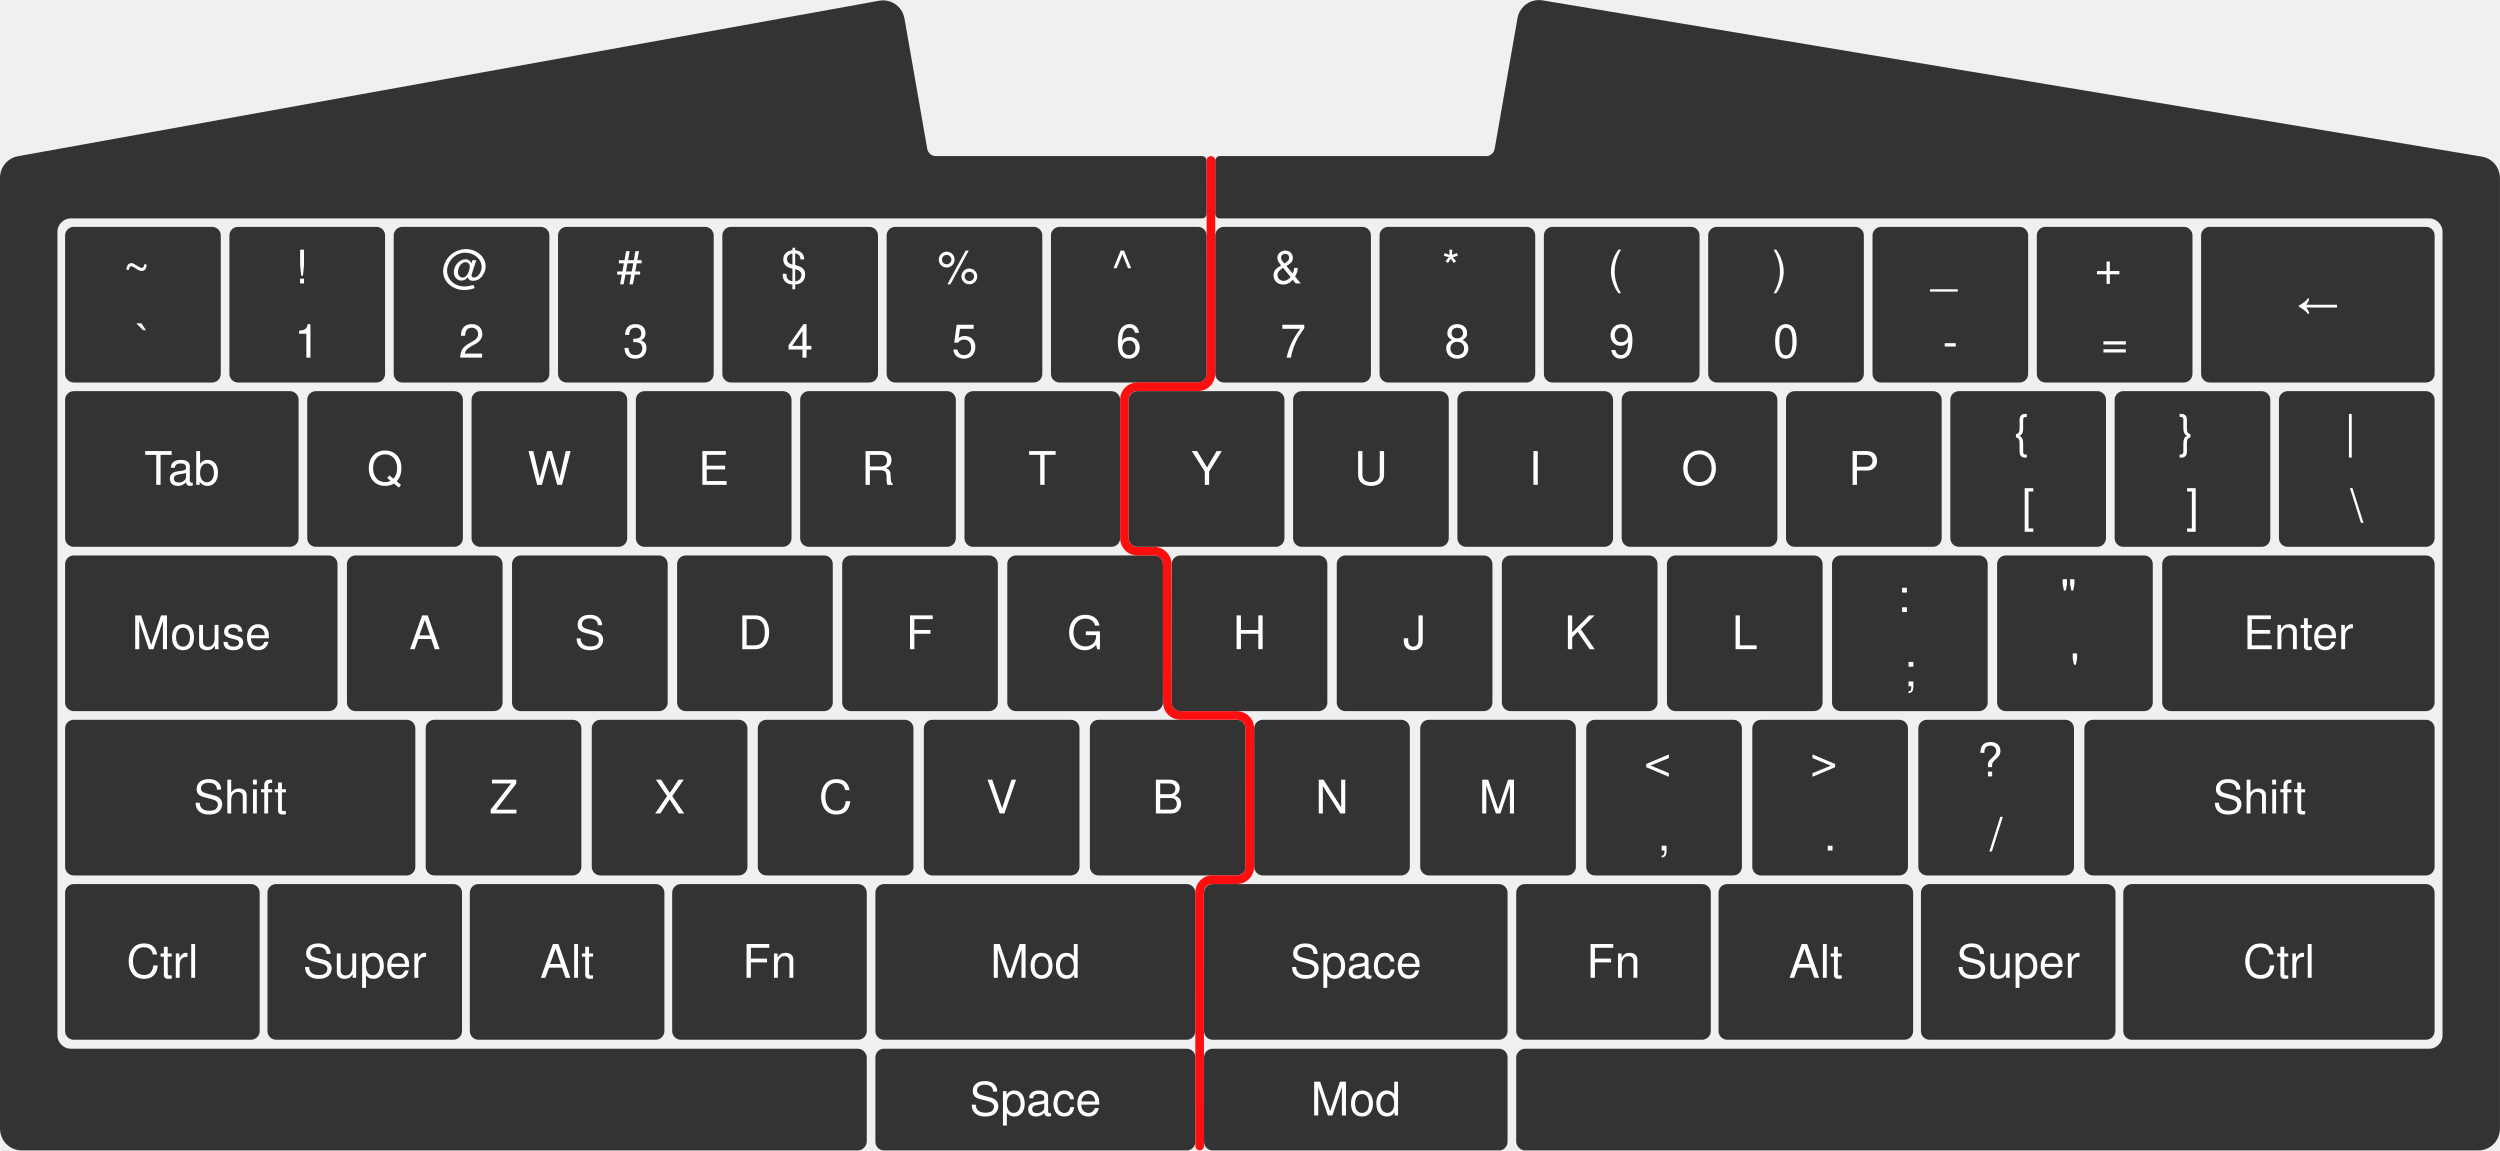
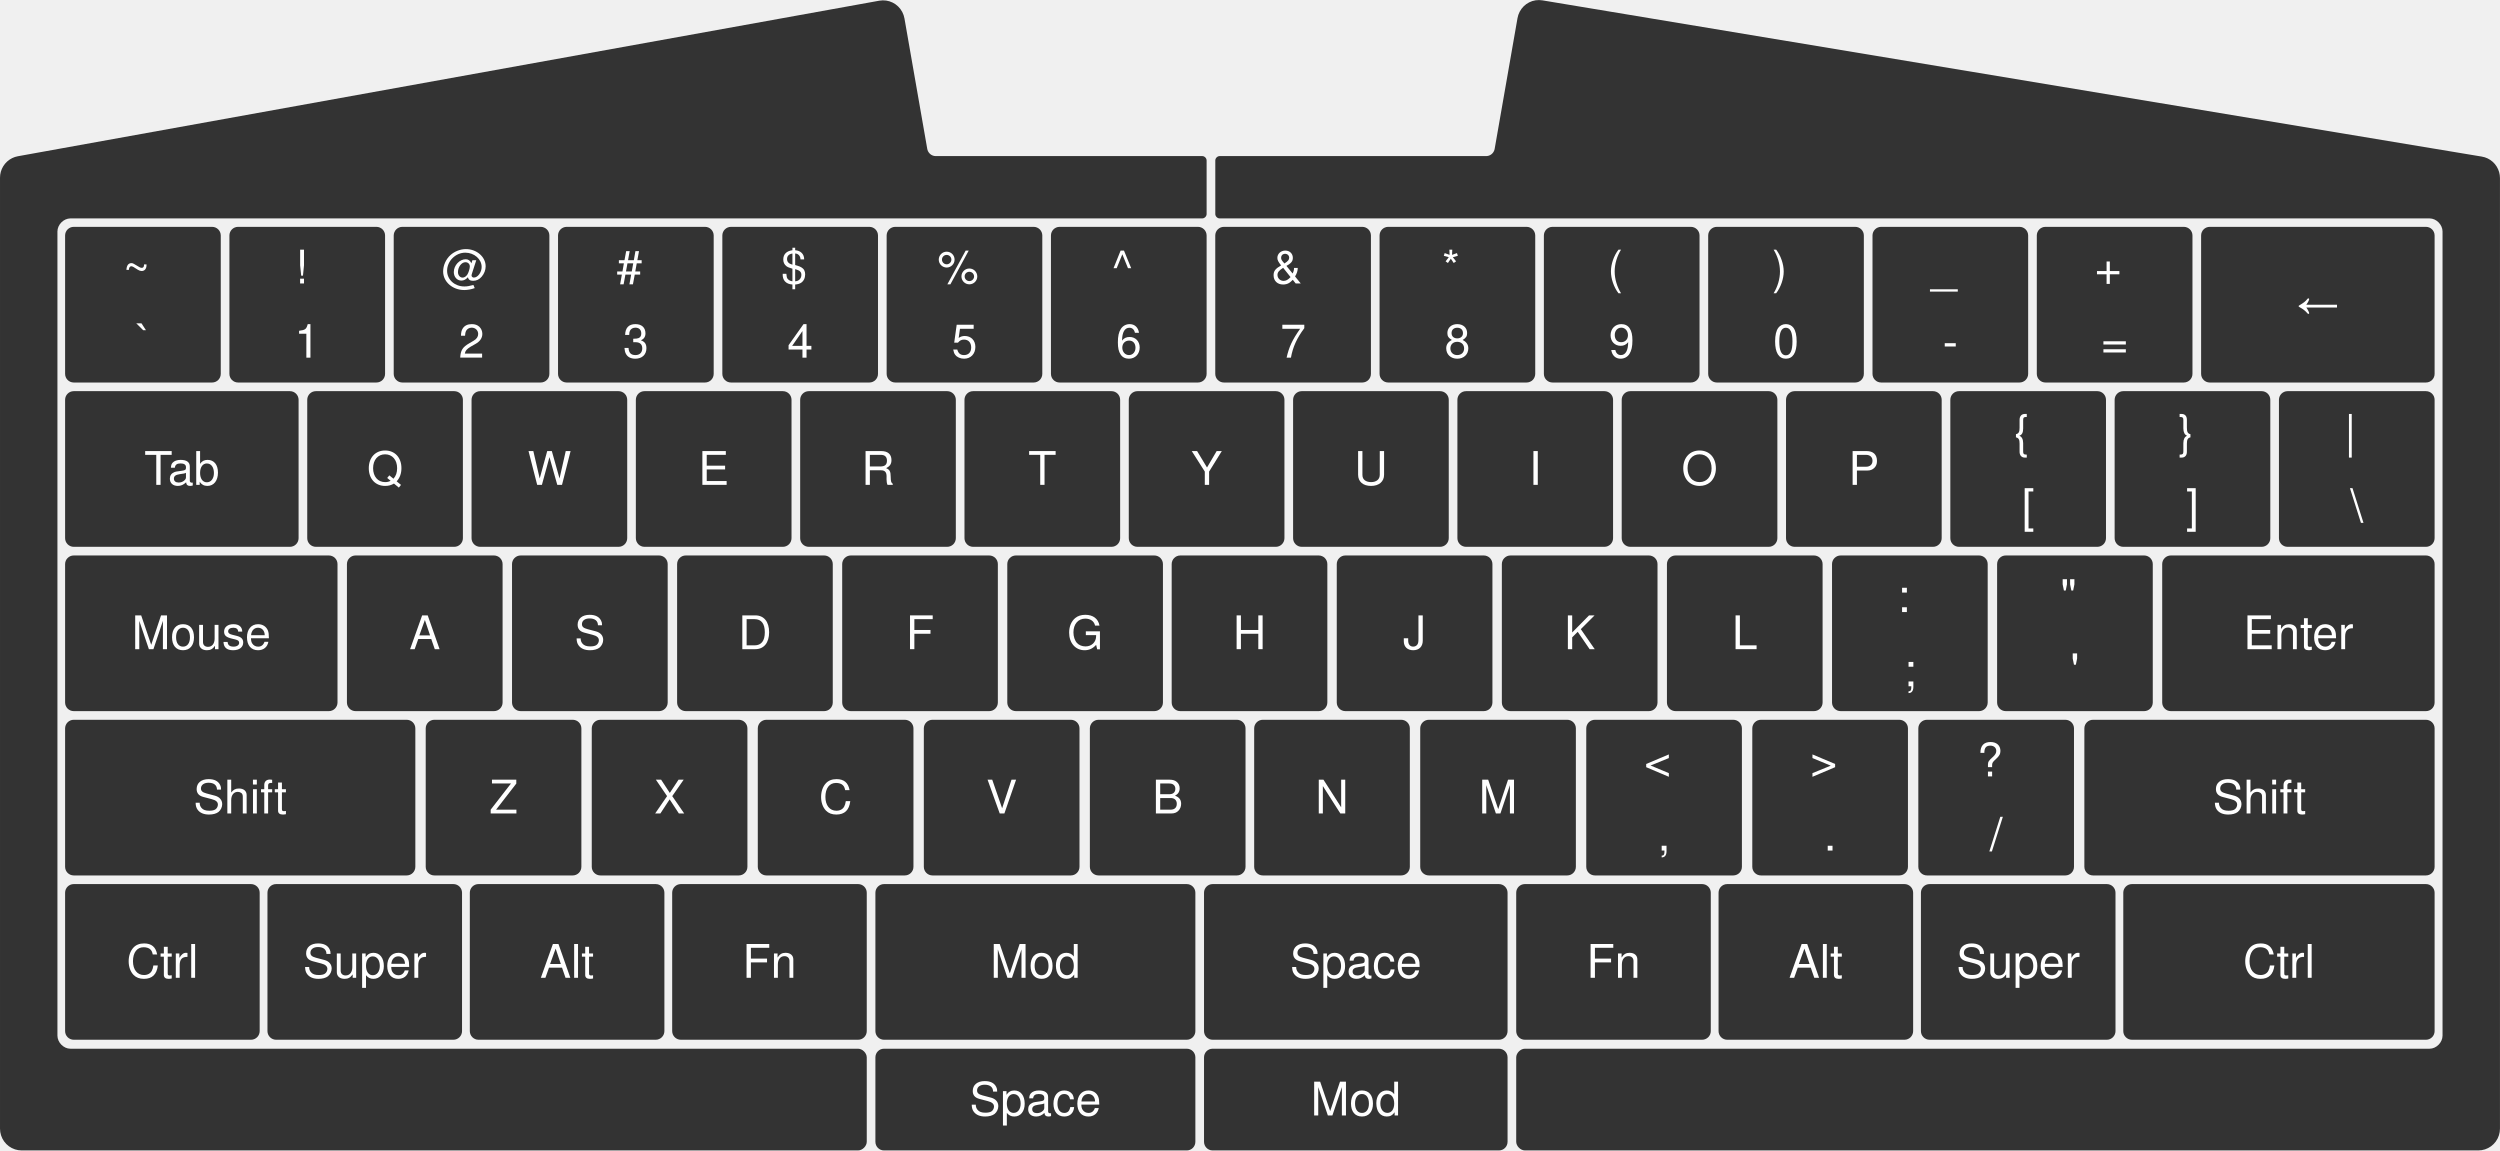
<svg xmlns="http://www.w3.org/2000/svg" version="1.1" width="1024.335" height="471.366" viewBox="0 0 1024.335 471.366" style="overflow:visible;" id="SvgjsSvg1006">
  <defs id="defs228" />
  <text x="495.036" y="20" style="font-size:34px;fill:#000000;font-family:Sans;text-align:center;text-anchor:middle;display:none;" font-family="Helvetica, Arial, sans-serif" id="layer-text">
    <tspan x="495.036" dy="20.8" id="SvgjsTspan1235">
            Base layer
        </tspan>
  </text>
  <g transform="translate(0 -580.9961)" style="stroke:none;" id="root" fill="#333333">
    <g transform="translate(221.5701 1101.767)" id="left-parts">
      <path d="m 272.815,-456.817 -110.97,0 c -0.329,0 -0.658,-0.047 -0.975,-0.139 -0.316,-0.092 -0.62,-0.229 -0.9,-0.406 -0.28,-0.177 -0.535,-0.394 -0.756,-0.642 -0.221,-0.249 -0.409,-0.529 -0.554,-0.831 -0.146,-0.302 -0.249,-0.625 -0.307,-0.957 -3.112,-17.806 -6.223,-35.611 -9.335,-53.417 -0.162,-0.925 -0.468,-1.825 -0.905,-2.655 -0.437,-0.83 -1.004,-1.591 -1.673,-2.244 -0.67,-0.654 -1.442,-1.2 -2.28,-1.612 -0.838,-0.412 -1.74,-0.69 -2.664,-0.82 -0.923,-0.13 -1.867,-0.111 -2.784,0.054 l -352.979,63.738 c -0.811,0.146 -1.601,0.407 -2.341,0.773 -0.74,0.365 -1.429,0.836 -2.04,1.393 -0.612,0.557 -1.145,1.201 -1.581,1.906 -0.436,0.706 -0.773,1.473 -0.999,2.272 -0.226,0.799 -0.341,1.63 -0.341,2.461 l 0,389.595 c 0,0.936 0.146,1.873 0.432,2.764 0.286,0.891 0.712,1.737 1.258,2.495 0.546,0.758 1.21,1.429 1.962,1.98 0.752,0.55 1.59,0.98 2.473,1.269 0.883,0.289 1.811,0.436 2.739,0.436 l 342.731,-1.4e-5 c 1.772,0 3.543,-1.772 3.543,-3.543 0,-12.932 0,-22.982 0,-34.583 0,-1.772 -1.771,-3.545 -3.543,-3.545 l -322.737,0.001 c -2.791,0 -5.329,-2.561 -5.329,-5.377 l 0,-329.455 c 0,-2.816 2.538,-5.377 5.329,-5.377 l 463.755,0 c 0.93,0 1.777,-0.854 1.777,-1.794 0,-7.805 0,-14.682 0,-21.944 0,-0.942 -0.847,-1.796 -1.777,-1.796" id="left-case" />
      <rect rx="3.543" ry="3.543" x="-194.896" y="-427.823" height="63.78" width="63.78" id="a1" />
      <rect rx="3.543" ry="3.543" x="-127.573" y="-427.823" height="63.78" width="63.78" id="a2" />
      <rect rx="3.543" ry="3.543" x="-60.251" y="-427.823" height="63.78" width="63.78" id="a3" />
      <rect rx="3.543" ry="3.543" x="7.072" y="-427.823" height="63.78" width="63.78" id="a4" />
      <rect rx="3.543" ry="3.543" x="74.395" y="-427.823" height="63.78" width="63.78" id="a5" />
      <rect rx="3.543" ry="3.543" x="141.718" y="-427.823" height="63.78" width="63.78" id="a6" />
      <rect rx="3.543" ry="3.543" x="209.041" y="-427.823" height="63.78" width="63.78" id="a7" />
      <rect rx="3.543" ry="3.543" x="-194.896" y="-360.5" height="63.78" width="95.669" id="b1" />
      <rect rx="3.543" ry="3.543" x="-95.684" y="-360.5" height="63.78" width="63.78" id="b2" />
      <rect rx="3.543" ry="3.543" x="-28.361" y="-360.5" height="63.78" width="63.78" id="b3" />
      <rect rx="3.543" ry="3.543" x="38.962" y="-360.5" height="63.78" width="63.78" id="b4" />
      <rect rx="3.543" ry="3.543" x="106.285" y="-360.5" height="63.78" width="63.78" id="b5" />
      <rect rx="3.543" ry="3.543" x="173.608" y="-360.5" height="63.78" width="63.78" id="b6" />
      <rect rx="3.543" ry="3.543" x="-194.896" y="-293.177" height="63.78" width="111.614" id="c1" />
      <rect rx="3.543" ry="3.543" x="-79.42" y="-293.177" height="63.78" width="63.78" id="c2" />
      <rect rx="3.543" ry="3.543" x="-11.778" y="-293.177" height="63.78" width="63.78" id="c3" />
      <rect rx="3.543" ry="3.543" x="55.864" y="-293.177" height="63.78" width="63.78" id="c4" />
      <rect rx="3.543" ry="3.543" x="123.505" y="-293.177" height="63.78" width="63.78" id="c5" />
      <rect rx="3.543" ry="3.543" x="191.147" y="-293.177" height="63.78" width="63.78" id="c6" />
      <rect rx="3.543" ry="3.543" x="-194.896" y="-225.854" height="63.78" width="143.504" id="d1" />
      <rect rx="3.543" ry="3.543" x="-47.14" y="-225.854" height="63.78" width="63.78" id="d2" />
      <rect rx="3.543" ry="3.543" x="20.891" y="-225.854" height="63.78" width="63.78" id="d3" />
      <rect rx="3.543" ry="3.543" x="88.923" y="-225.854" height="63.78" width="63.78" id="d4" />
      <rect rx="3.543" ry="3.543" x="156.954" y="-225.854" height="63.78" width="63.78" id="d5" />
      <rect rx="3.543" ry="3.543" x="224.986" y="-225.854" height="63.78" width="63.78" id="d6" />
      <rect rx="3.543" ry="3.543" x="-194.896" y="-158.532" height="63.78" width="79.724" id="e1" />
      <rect rx="3.543" ry="3.543" x="-111.983" y="-158.532" height="63.78" width="79.724" id="e2" />
      <rect rx="3.543" ry="3.543" x="-29.069" y="-158.532" height="63.78" width="79.724" id="e3" />
      <rect rx="3.543" ry="3.543" x="53.844" y="-158.532" height="63.78" width="79.724" id="e4" />
      <rect rx="3.543" ry="3.543" x="137.112" y="-158.532" height="63.78" width="131.102" id="e5" />
      <rect rx="3.486" ry="3.543" x="137.112" y="-91.072" height="41.667" width="131.102" id="f1" />
      <text y="-435.035" x="-163.006" font-size="19" id="SvgjsText1084" text-anchor="middle" font-family="Helvetica" fill="#ffffff">
        <tspan x="-163.006" dy="30.4" id="SvgjsTspan1085">~</tspan>
        <tspan x="-163.006" dy="30.4" id="SvgjsTspan1086">`</tspan>
      </text>
      <text y="-435.035" x="-95.684" font-size="19" id="SvgjsText1087" text-anchor="middle" font-family="Helvetica" fill="#ffffff">
        <tspan x="-95.684" dy="30.4" id="SvgjsTspan1088">!</tspan>
        <tspan x="-95.684" dy="30.4" id="SvgjsTspan1089">1</tspan>
      </text>
      <text y="-435.035" x="-28.361" font-size="19" id="SvgjsText1090" text-anchor="middle" font-family="Helvetica" fill="#ffffff">
        <tspan x="-28.361" dy="30.4" id="SvgjsTspan1091">@</tspan>
        <tspan x="-28.361" dy="30.4" id="SvgjsTspan1092">2</tspan>
      </text>
      <text y="-435.035" x="38.962" font-size="19" id="SvgjsText1093" text-anchor="middle" font-family="Helvetica" fill="#ffffff">
        <tspan x="38.962" dy="30.4" id="SvgjsTspan1094">#</tspan>
        <tspan x="38.962" dy="30.4" id="SvgjsTspan1095">3</tspan>
      </text>
      <text y="-435.035" x="106.285" font-size="19" id="SvgjsText1096" text-anchor="middle" font-family="Helvetica" fill="#ffffff">
        <tspan x="106.285" dy="30.4" id="SvgjsTspan1097">$</tspan>
        <tspan x="106.285" dy="30.4" id="SvgjsTspan1098">4</tspan>
      </text>
      <text y="-435.035" x="173.608" font-size="19" id="SvgjsText1099" text-anchor="middle" font-family="Helvetica" fill="#ffffff">
        <tspan x="173.608" dy="30.4" id="SvgjsTspan1100">%</tspan>
        <tspan x="173.608" dy="30.4" id="SvgjsTspan1101">5</tspan>
      </text>
      <text y="-435.035" x="240.931" font-size="19" id="SvgjsText1102" text-anchor="middle" font-family="Helvetica" fill="#ffffff">
        <tspan x="240.931" dy="30.4" id="SvgjsTspan1103">^</tspan>
        <tspan x="240.931" dy="30.4" id="SvgjsTspan1104">6</tspan>
      </text>
      <text y="-352.509" x="-147.062" font-size="19" id="SvgjsText1125" text-anchor="middle" font-family="Helvetica" fill="#ffffff">
        <tspan x="-147.062" dy="30.4" id="SvgjsTspan1126">
                    Tab
                </tspan>
      </text>
      <text y="-352.509" x="-63.794" font-size="19" id="SvgjsText1127" text-anchor="middle" font-family="Helvetica" fill="#ffffff">
        <tspan x="-63.794" dy="30.4" id="SvgjsTspan1128">
                    Q
                </tspan>
      </text>
      <text y="-352.509" x="3.529" font-size="19" id="SvgjsText1129" text-anchor="middle" font-family="Helvetica" fill="#ffffff">
        <tspan x="3.529" dy="30.4" id="SvgjsTspan1130">
                    W
                </tspan>
      </text>
      <text y="-352.509" x="70.852" font-size="19" id="SvgjsText1131" text-anchor="middle" font-family="Helvetica" fill="#ffffff">
        <tspan x="70.852" dy="30.4" id="SvgjsTspan1132">
                    E
                </tspan>
      </text>
      <text y="-352.509" x="138.175" font-size="19" id="SvgjsText1133" text-anchor="middle" font-family="Helvetica" fill="#ffffff">
        <tspan x="138.175" dy="30.4" id="SvgjsTspan1134">
                    R
                </tspan>
      </text>
      <text y="-352.509" x="205.497" font-size="19" id="SvgjsText1135" text-anchor="middle" font-family="Helvetica" fill="#ffffff">
        <tspan x="205.497" dy="30.4" id="SvgjsTspan1136">
                    T
                </tspan>
      </text>
      <text y="-285.186" x="-139.089" font-size="19" id="SvgjsText1156" text-anchor="middle" font-family="Helvetica" fill="#ffffff">
        <tspan x="-139.089" dy="30.4" id="SvgjsTspan1157">
                    Mouse
                </tspan>
      </text>
      <text y="-285.186" x="-47.53" font-size="19" id="SvgjsText1158" text-anchor="middle" font-family="Helvetica" fill="#ffffff">
        <tspan x="-47.53" dy="30.4" id="SvgjsTspan1159">
                    A
                </tspan>
      </text>
      <text y="-285.186" x="20.112" font-size="19" id="SvgjsText1160" text-anchor="middle" font-family="Helvetica" fill="#ffffff">
        <tspan x="20.112" dy="30.4" id="SvgjsTspan1161">
                    S
                </tspan>
      </text>
      <text y="-285.186" x="87.753" font-size="19" id="SvgjsText1162" text-anchor="middle" font-family="Helvetica" fill="#ffffff">
        <tspan x="87.753" dy="30.4" id="SvgjsTspan1163">
                    D
                </tspan>
      </text>
      <text y="-285.186" x="155.395" font-size="19" id="SvgjsText1164" text-anchor="middle" font-family="Helvetica" fill="#ffffff">
        <tspan x="155.395" dy="30.4" id="SvgjsTspan1165">
                    F
                </tspan>
      </text>
      <text y="-285.186" x="223.037" font-size="19" id="SvgjsText1166" text-anchor="middle" font-family="Helvetica" fill="#ffffff">
        <tspan x="223.037" dy="30.4" id="SvgjsTspan1167">
                    G
                </tspan>
      </text>
      <text y="-217.863" x="-123.144" font-size="19" id="SvgjsText1184" text-anchor="middle" font-family="Helvetica" fill="#ffffff">
        <tspan x="-123.144" dy="30.4" id="SvgjsTspan1185">
                    Shift
                </tspan>
      </text>
      <text y="-217.863" x="-15.251" font-size="19" id="SvgjsText1186" text-anchor="middle" font-family="Helvetica" fill="#ffffff">
        <tspan x="-15.251" dy="30.4" id="SvgjsTspan1187">
                    Z
                </tspan>
      </text>
      <text y="-217.863" x="52.781" font-size="19" id="SvgjsText1188" text-anchor="middle" font-family="Helvetica" fill="#ffffff">
        <tspan x="52.781" dy="30.4" id="SvgjsTspan1189">
                    X
                </tspan>
      </text>
      <text y="-217.863" x="120.812" font-size="19" id="SvgjsText1190" text-anchor="middle" font-family="Helvetica" fill="#ffffff">
        <tspan x="120.812" dy="30.4" id="SvgjsTspan1191">
                    C
                </tspan>
      </text>
      <text y="-217.863" x="188.844" font-size="19" id="SvgjsText1192" text-anchor="middle" font-family="Helvetica" fill="#ffffff">
        <tspan x="188.844" dy="30.4" id="SvgjsTspan1193">
                    V
                </tspan>
      </text>
      <text y="-217.863" x="256.875" font-size="19" id="SvgjsText1194" text-anchor="middle" font-family="Helvetica" fill="#ffffff">
        <tspan x="256.875" dy="30.4" id="SvgjsTspan1195">
                    B
                </tspan>
      </text>
      <text y="-150.54" x="-155.034" font-size="19" id="SvgjsText1211" text-anchor="middle" font-family="Helvetica" fill="#ffffff">
        <tspan x="-155.034" dy="30.4" id="SvgjsTspan1212">
                    Ctrl
                </tspan>
      </text>
      <text y="-150.54" x="-72.121" font-size="19" id="SvgjsText1213" text-anchor="middle" font-family="Helvetica" fill="#ffffff">
        <tspan x="-72.121" dy="30.4" id="SvgjsTspan1214">
                    Super
                </tspan>
      </text>
      <text y="-150.54" x="10.793" font-size="19" id="SvgjsText1215" text-anchor="middle" font-family="Helvetica" fill="#ffffff">
        <tspan x="10.793" dy="30.4" id="SvgjsTspan1216">
                    Alt
                </tspan>
      </text>
      <text y="-150.54" x="93.706" font-size="19" id="SvgjsText1217" text-anchor="middle" font-family="Helvetica" fill="#ffffff">
        <tspan x="93.706" dy="30.4" id="SvgjsTspan1218">
                    Fn
                </tspan>
      </text>
      <text y="-150.54" x="202.663" font-size="19" id="SvgjsText1219" text-anchor="middle" font-family="Helvetica" fill="#ffffff">
        <tspan x="202.663" dy="30.4" id="SvgjsTspan1220">
                    Mod
                </tspan>
      </text>
      <text y="-94.136" x="202.663" font-size="19" id="SvgjsText1231" text-anchor="middle" font-family="Helvetica" fill="#ffffff">
        <tspan x="202.663" dy="30.4" id="SvgjsTspan1232">
                    Space
                </tspan>
      </text>
-       <path style="overflow:visible;opacity:1;fill:none;fill-opacity:1;fill-rule:nonzero;stroke:#ff0000;stroke-width:3.531;stroke-linecap:round;stroke-linejoin:round;stroke-miterlimit:3;stroke-dasharray:none;stroke-dashoffset:4.2;stroke-opacity:0.941" d="m 274.599,-455.038 -0.015,87.479 c -0.028,2.839 -2.328,5.188 -5.028,5.247 l -25.13,0 c -2.777,0.062 -5.074,2.133 -5.28,5.007 l 0,57.199 c 0.029,2.572 2.141,5.061 5.113,5.165 l 7.413,0 c 2.398,0.086 4.807,2.269 4.982,4.732 l 0.093,57.446 c 0.076,2.805 2.305,5.043 5.206,5.131 l 23.338,0 c 2.531,0.035 4.937,1.893 5.225,4.867 l -0.051,57.903 c -0.43,2.73 -2.603,4.371 -4.777,4.517 l -10.795,0 c -2.404,0.063 -4.903,2.147 -4.962,5.318 l 0.051,103.817" id="path4233" />
    </g>
    <g transform="translate(44.4049 1101.767)" id="right-parts">
      <path d="m 951.059,-431.283 c 2.791,0 5.329,2.561 5.329,5.377 l 0,329.455 c 0,2.816 -2.538,5.377 -5.329,5.377 l -370.679,-0.001 c -1.772,0 -3.543,1.773 -3.543,3.545 0,12.895 0,23.315 0,34.583 0,1.772 1.772,3.543 3.543,3.543 l 390.673,1.44e-4 c 0.928,0 1.856,-0.148 2.739,-0.436 0.883,-0.289 1.721,-0.719 2.473,-1.269 0.752,-0.55 1.416,-1.221 1.962,-1.98 0.546,-0.758 0.972,-1.604 1.258,-2.495 0.286,-0.891 0.432,-1.828 0.432,-2.764 l 0,-389.435 c 0,-0.839 -0.117,-1.678 -0.348,-2.485 -0.231,-0.806 -0.575,-1.58 -1.018,-2.29 -0.444,-0.71 -0.988,-1.356 -1.61,-1.914 -0.622,-0.557 -1.323,-1.026 -2.074,-1.386 -0.751,-0.361 -1.553,-0.614 -2.373,-0.751 -130.524,-21.708 -270.936,-45.06 -384.941,-64.02 -0.912,-0.152 -1.847,-0.158 -2.761,-0.019 -0.914,0.139 -1.806,0.423 -2.633,0.838 -0.827,0.416 -1.589,0.962 -2.249,1.614 -0.66,0.652 -1.219,1.408 -1.65,2.232 -0.431,0.824 -0.733,1.716 -0.894,2.634 -3.122,17.846 -6.233,35.693 -9.356,53.539 -0.058,0.332 -0.162,0.655 -0.307,0.957 -0.146,0.302 -0.333,0.583 -0.554,0.831 -0.221,0.249 -0.477,0.466 -0.756,0.642 -0.28,0.177 -0.584,0.314 -0.9,0.406 -0.316,0.092 -0.645,0.139 -0.975,0.139 l -109.198,-2e-5 c -0.93,-10e-6 -1.777,0.854 -1.777,1.796 10e-6,7.411 -1e-5,15.643 0,21.944 0,0.939 0.847,1.794 1.777,1.794 l 495.739,0" id="right-case" />
      <rect rx="3.543" ry="3.543" x="453.529" y="-427.823" height="63.78" width="63.78" id="a8" />
      <rect rx="3.543" ry="3.543" x="520.852" y="-427.823" height="63.78" width="63.78" id="a9" />
      <rect rx="3.543" ry="3.543" x="588.175" y="-427.823" height="63.78" width="63.78" id="a10" />
      <rect rx="3.543" ry="3.543" x="655.497" y="-427.823" height="63.78" width="63.78" id="a11" />
      <rect rx="3.543" ry="3.543" x="722.82" y="-427.823" height="63.78" width="63.78" id="a12" />
      <rect rx="3.543" ry="3.543" x="790.143" y="-427.823" height="63.78" width="63.78" id="a13" />
      <rect rx="3.543" ry="3.543" x="857.466" y="-427.823" height="63.78" width="95.669" id="a14" />
      <rect rx="3.543" ry="3.543" x="418.096" y="-360.5" height="63.78" width="63.78" id="b7" />
      <rect rx="3.543" ry="3.543" x="485.419" y="-360.5" height="63.78" width="63.78" id="b8" />
      <rect rx="3.543" ry="3.543" x="552.742" y="-360.5" height="63.78" width="63.78" id="b9" />
      <rect rx="3.543" ry="3.543" x="620.064" y="-360.5" height="63.78" width="63.78" id="b10" />
      <rect rx="3.543" ry="3.543" x="687.387" y="-360.5" height="63.78" width="63.78" id="b11" />
      <rect rx="3.543" ry="3.543" x="754.71" y="-360.5" height="63.78" width="63.78" id="b12" />
      <rect rx="3.543" ry="3.543" x="822.033" y="-360.5" height="63.78" width="63.78" id="b13" />
      <rect rx="3.543" ry="3.543" x="889.356" y="-360.5" height="63.78" width="63.78" id="b14" />
      <rect rx="3.543" ry="3.543" x="435.671" y="-293.177" height="63.78" width="63.78" id="c7" />
      <rect rx="3.543" ry="3.543" x="503.312" y="-293.177" height="63.78" width="63.78" id="c8" />
      <rect rx="3.543" ry="3.543" x="570.954" y="-293.177" height="63.78" width="63.78" id="c9" />
      <rect rx="3.543" ry="3.543" x="638.596" y="-293.177" height="63.78" width="63.78" id="c10" />
      <rect rx="3.543" ry="3.543" x="706.238" y="-293.177" height="63.78" width="63.78" id="c11" />
      <rect rx="3.543" ry="3.543" x="773.879" y="-293.177" height="63.78" width="63.78" id="c12" />
      <rect rx="3.543" ry="3.543" x="841.521" y="-293.177" height="63.78" width="111.614" id="c13" />
      <rect rx="3.543" ry="3.543" x="469.474" y="-225.854" height="63.78" width="63.78" id="d7" />
      <rect rx="3.543" ry="3.543" x="537.505" y="-225.854" height="63.78" width="63.78" id="d8" />
      <rect rx="3.543" ry="3.543" x="605.537" y="-225.854" height="63.78" width="63.78" id="d9" />
      <rect rx="3.543" ry="3.543" x="673.568" y="-225.854" height="63.78" width="63.78" id="d10" />
      <rect rx="3.543" ry="3.543" x="741.6" y="-225.854" height="63.78" width="63.78" id="d11" />
      <rect rx="3.543" ry="3.543" x="809.631" y="-225.854" height="63.78" width="143.504" id="d12" />
      <rect rx="3.543" ry="3.543" x="448.923" y="-158.532" height="63.78" width="124.37" id="e6" />
      <rect rx="3.543" ry="3.543" x="576.836" y="-158.532" height="63.78" width="79.724" id="e7" />
      <rect rx="3.543" ry="3.543" x="659.749" y="-158.532" height="63.78" width="79.724" id="e8" />
      <rect rx="3.543" ry="3.543" x="742.663" y="-158.532" height="63.78" width="79.724" id="e9" />
      <rect rx="3.543" ry="3.543" x="825.576" y="-158.532" height="63.78" width="127.559" id="e10" />
      <rect rx="3.494" ry="3.543" x="448.923" y="-91.072" height="41.667" width="124.37" id="f2" />
      <text y="-435.035" x="485.419" font-size="19" id="SvgjsText1105" text-anchor="middle" font-family="Helvetica" fill="#ffffff">
        <tspan x="485.419" dy="30.4" id="SvgjsTspan1106">&amp;</tspan>
        <tspan x="485.419" dy="30.4" id="SvgjsTspan1107">7</tspan>
      </text>
      <text y="-435.035" x="552.742" font-size="19" id="SvgjsText1108" text-anchor="middle" font-family="Helvetica" fill="#ffffff">
        <tspan x="552.742" dy="30.4" id="SvgjsTspan1109">*</tspan>
        <tspan x="552.742" dy="30.4" id="SvgjsTspan1110">8</tspan>
      </text>
      <text y="-435.035" x="620.064" font-size="19" id="SvgjsText1111" text-anchor="middle" font-family="Helvetica" fill="#ffffff">
        <tspan x="620.064" dy="30.4" id="SvgjsTspan1112">(</tspan>
        <tspan x="620.064" dy="30.4" id="SvgjsTspan1113">9</tspan>
      </text>
      <text y="-435.035" x="687.387" font-size="19" id="SvgjsText1114" text-anchor="middle" font-family="Helvetica" fill="#ffffff">
        <tspan x="687.387" dy="30.4" id="SvgjsTspan1115">)</tspan>
        <tspan x="687.387" dy="30.4" id="SvgjsTspan1116">0</tspan>
      </text>
      <text y="-435.035" x="754.71" font-size="19" id="SvgjsText1117" text-anchor="middle" font-family="Helvetica" fill="#ffffff">
        <tspan x="754.71" dy="30.4" id="SvgjsTspan1118">_</tspan>
        <tspan x="754.71" dy="30.4" id="SvgjsTspan1119">-</tspan>
      </text>
      <text y="-435.035" x="822.033" font-size="19" id="SvgjsText1120" text-anchor="middle" font-family="Helvetica" fill="#ffffff">
        <tspan x="822.033" dy="30.4" id="SvgjsTspan1121">+</tspan>
        <tspan x="822.033" dy="30.4" id="SvgjsTspan1122">=</tspan>
      </text>
      <text y="-419.832" x="905.301" font-size="19" id="SvgjsText1123" text-anchor="middle" font-family="Helvetica" fill="#ffffff">
        <tspan x="905.301" dy="30.4" id="SvgjsTspan1124">
                    ←
                </tspan>
      </text>
      <text y="-352.509" x="449.986" font-size="19" id="SvgjsText1137" text-anchor="middle" font-family="Helvetica" fill="#ffffff">
        <tspan x="449.986" dy="30.4" id="SvgjsTspan1138">
                    Y
                </tspan>
      </text>
      <text y="-352.509" x="517.308" font-size="19" id="SvgjsText1139" text-anchor="middle" font-family="Helvetica" fill="#ffffff">
        <tspan x="517.308" dy="30.4" id="SvgjsTspan1140">
                    U
                </tspan>
      </text>
      <text y="-352.509" x="584.631" font-size="19" id="SvgjsText1141" text-anchor="middle" font-family="Helvetica" fill="#ffffff">
        <tspan x="584.631" dy="30.4" id="SvgjsTspan1142">
                    I
                </tspan>
      </text>
      <text y="-352.509" x="651.954" font-size="19" id="SvgjsText1143" text-anchor="middle" font-family="Helvetica" fill="#ffffff">
        <tspan x="651.954" dy="30.4" id="SvgjsTspan1144">
                    O
                </tspan>
      </text>
      <text y="-352.509" x="719.277" font-size="19" id="SvgjsText1145" text-anchor="middle" font-family="Helvetica" fill="#ffffff">
        <tspan x="719.277" dy="30.4" id="SvgjsTspan1146">
                    P
                </tspan>
      </text>
      <text y="-367.712" x="786.6" font-size="19" id="SvgjsText1147" text-anchor="middle" font-family="Helvetica" fill="#ffffff">
        <tspan x="786.6" dy="30.4" id="SvgjsTspan1148">{</tspan>
        <tspan x="786.6" dy="30.4" id="SvgjsTspan1149">[</tspan>
      </text>
      <text y="-367.712" x="853.923" font-size="19" id="SvgjsText1150" text-anchor="middle" font-family="Helvetica" fill="#ffffff">
        <tspan x="853.923" dy="30.4" id="SvgjsTspan1151">}</tspan>
        <tspan x="853.923" dy="30.4" id="SvgjsTspan1152">]</tspan>
      </text>
      <text y="-367.712" x="921.245" font-size="19" id="SvgjsText1153" text-anchor="middle" font-family="Helvetica" fill="#ffffff">
        <tspan x="921.245" dy="30.4" id="SvgjsTspan1154">|</tspan>
        <tspan x="921.245" dy="30.4" id="SvgjsTspan1155">\</tspan>
      </text>
      <text y="-285.186" x="467.56" font-size="19" id="SvgjsText1168" text-anchor="middle" font-family="Helvetica" fill="#ffffff">
        <tspan x="467.56" dy="30.4" id="SvgjsTspan1169">
                    H
                </tspan>
      </text>
      <text y="-285.186" x="535.202" font-size="19" id="SvgjsText1170" text-anchor="middle" font-family="Helvetica" fill="#ffffff">
        <tspan x="535.202" dy="30.4" id="SvgjsTspan1171">
                    J
                </tspan>
      </text>
      <text y="-285.186" x="602.844" font-size="19" id="SvgjsText1172" text-anchor="middle" font-family="Helvetica" fill="#ffffff">
        <tspan x="602.844" dy="30.4" id="SvgjsTspan1173">
                    K
                </tspan>
      </text>
      <text y="-285.186" x="670.486" font-size="19" id="SvgjsText1174" text-anchor="middle" font-family="Helvetica" fill="#ffffff">
        <tspan x="670.486" dy="30.4" id="SvgjsTspan1175">
                    L
                </tspan>
      </text>
      <text y="-300.389" x="738.127" font-size="19" id="SvgjsText1176" text-anchor="middle" font-family="Helvetica" fill="#ffffff">
        <tspan x="738.127" dy="30.4" id="SvgjsTspan1177">:</tspan>
        <tspan x="738.127" dy="30.4" id="SvgjsTspan1178">;</tspan>
      </text>
      <text y="-300.389" x="805.769" font-size="19" id="SvgjsText1179" text-anchor="middle" font-family="Helvetica" fill="#ffffff">
        <tspan x="805.769" dy="30.4" id="SvgjsTspan1180">"</tspan>
        <tspan x="805.769" dy="30.4" id="SvgjsTspan1181">'</tspan>
      </text>
      <text y="-285.186" x="897.328" font-size="19" id="SvgjsText1182" text-anchor="middle" font-family="Helvetica" fill="#ffffff">
        <tspan x="897.328" dy="30.4" id="SvgjsTspan1183">
                    Enter
                </tspan>
      </text>
      <text y="-217.863" x="501.364" font-size="19" id="SvgjsText1196" text-anchor="middle" font-family="Helvetica" fill="#ffffff">
        <tspan x="501.364" dy="30.4" id="SvgjsTspan1197">
                    N
                </tspan>
      </text>
      <text y="-217.863" x="569.395" font-size="19" id="SvgjsText1198" text-anchor="middle" font-family="Helvetica" fill="#ffffff">
        <tspan x="569.395" dy="30.4" id="SvgjsTspan1199">
                    M
                </tspan>
      </text>
      <text y="-233.066" x="637.427" font-size="19" id="SvgjsText1200" text-anchor="middle" font-family="Helvetica" fill="#ffffff">
        <tspan x="637.427" dy="30.4" id="SvgjsTspan1201">&lt;</tspan>
        <tspan x="637.427" dy="30.4" id="SvgjsTspan1202">,</tspan>
      </text>
      <text y="-233.066" x="705.458" font-size="19" id="SvgjsText1203" text-anchor="middle" font-family="Helvetica" fill="#ffffff">
        <tspan x="705.458" dy="30.4" id="SvgjsTspan1204">&gt;</tspan>
        <tspan x="705.458" dy="30.4" id="SvgjsTspan1205">.</tspan>
      </text>
      <text y="-233.066" x="773.49" font-size="19" id="SvgjsText1206" text-anchor="middle" font-family="Helvetica" fill="#ffffff">
        <tspan x="773.49" dy="30.4" id="SvgjsTspan1207">?</tspan>
        <tspan x="773.49" dy="30.4" id="SvgjsTspan1208">/</tspan>
      </text>
      <text y="-217.863" x="881.383" font-size="19" id="SvgjsText1209" text-anchor="middle" font-family="Helvetica" fill="#ffffff">
        <tspan x="881.383" dy="30.4" id="SvgjsTspan1210">
                    Shift
                </tspan>
      </text>
      <text y="-150.54" x="511.108" font-size="19" id="SvgjsText1221" text-anchor="middle" font-family="Helvetica" fill="#ffffff">
        <tspan x="511.108" dy="30.4" id="SvgjsTspan1222">
                    Space
                </tspan>
      </text>
      <text y="-150.54" x="616.698" font-size="19" id="SvgjsText1223" text-anchor="middle" font-family="Helvetica" fill="#ffffff">
        <tspan x="616.698" dy="30.4" id="SvgjsTspan1224">
                    Fn
                </tspan>
      </text>
      <text y="-150.54" x="699.612" font-size="19" id="SvgjsText1225" text-anchor="middle" font-family="Helvetica" fill="#ffffff">
        <tspan x="699.612" dy="30.4" id="SvgjsTspan1226">
                    Alt
                </tspan>
      </text>
      <text y="-150.54" x="782.525" font-size="19" id="SvgjsText1227" text-anchor="middle" font-family="Helvetica" fill="#ffffff">
        <tspan x="782.525" dy="30.4" id="SvgjsTspan1228">
                    Super
                </tspan>
      </text>
      <text y="-150.54" x="889.356" font-size="19" id="SvgjsText1229" text-anchor="middle" font-family="Helvetica" fill="#ffffff">
        <tspan x="889.356" dy="30.4" id="SvgjsTspan1230">
                    Ctrl
                </tspan>
      </text>
      <text y="-94.136" x="511.108" font-size="19" id="SvgjsText1233" text-anchor="middle" font-family="Helvetica" fill="#ffffff">
        <tspan x="511.108" dy="30.4" id="SvgjsTspan1234">
                    Mod
                </tspan>
      </text>
    </g>
  </g>
</svg>
